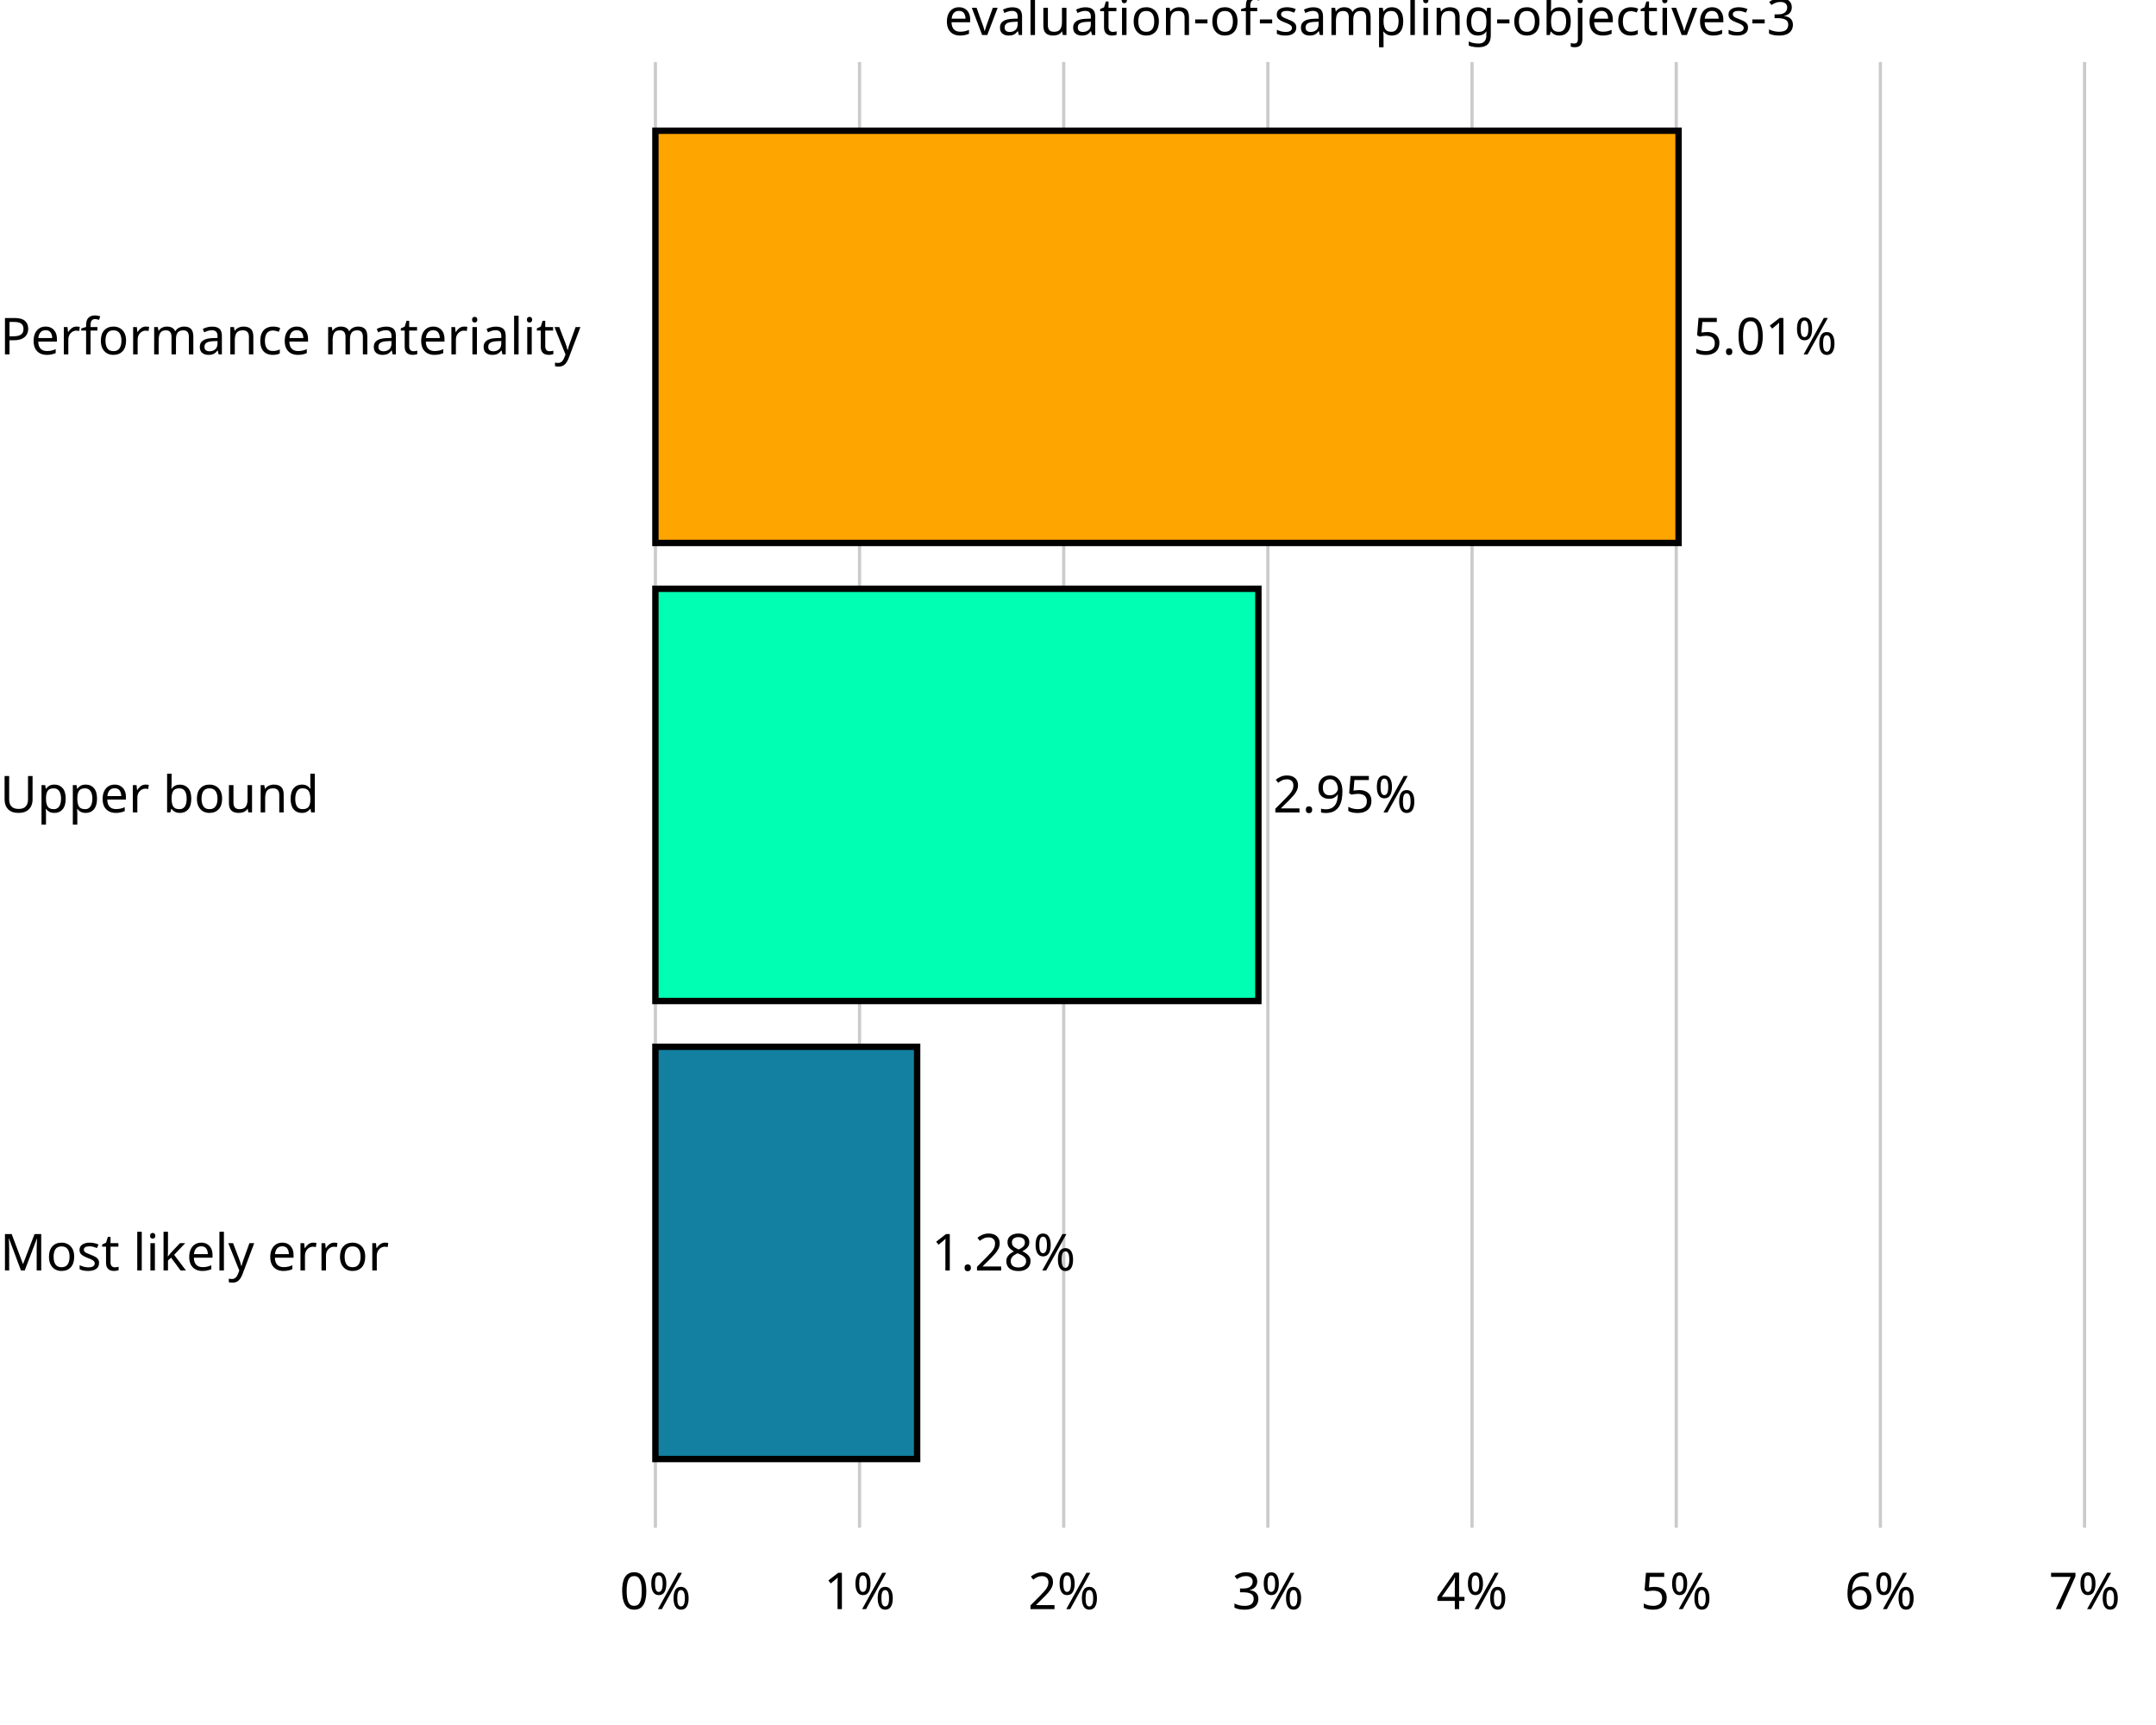
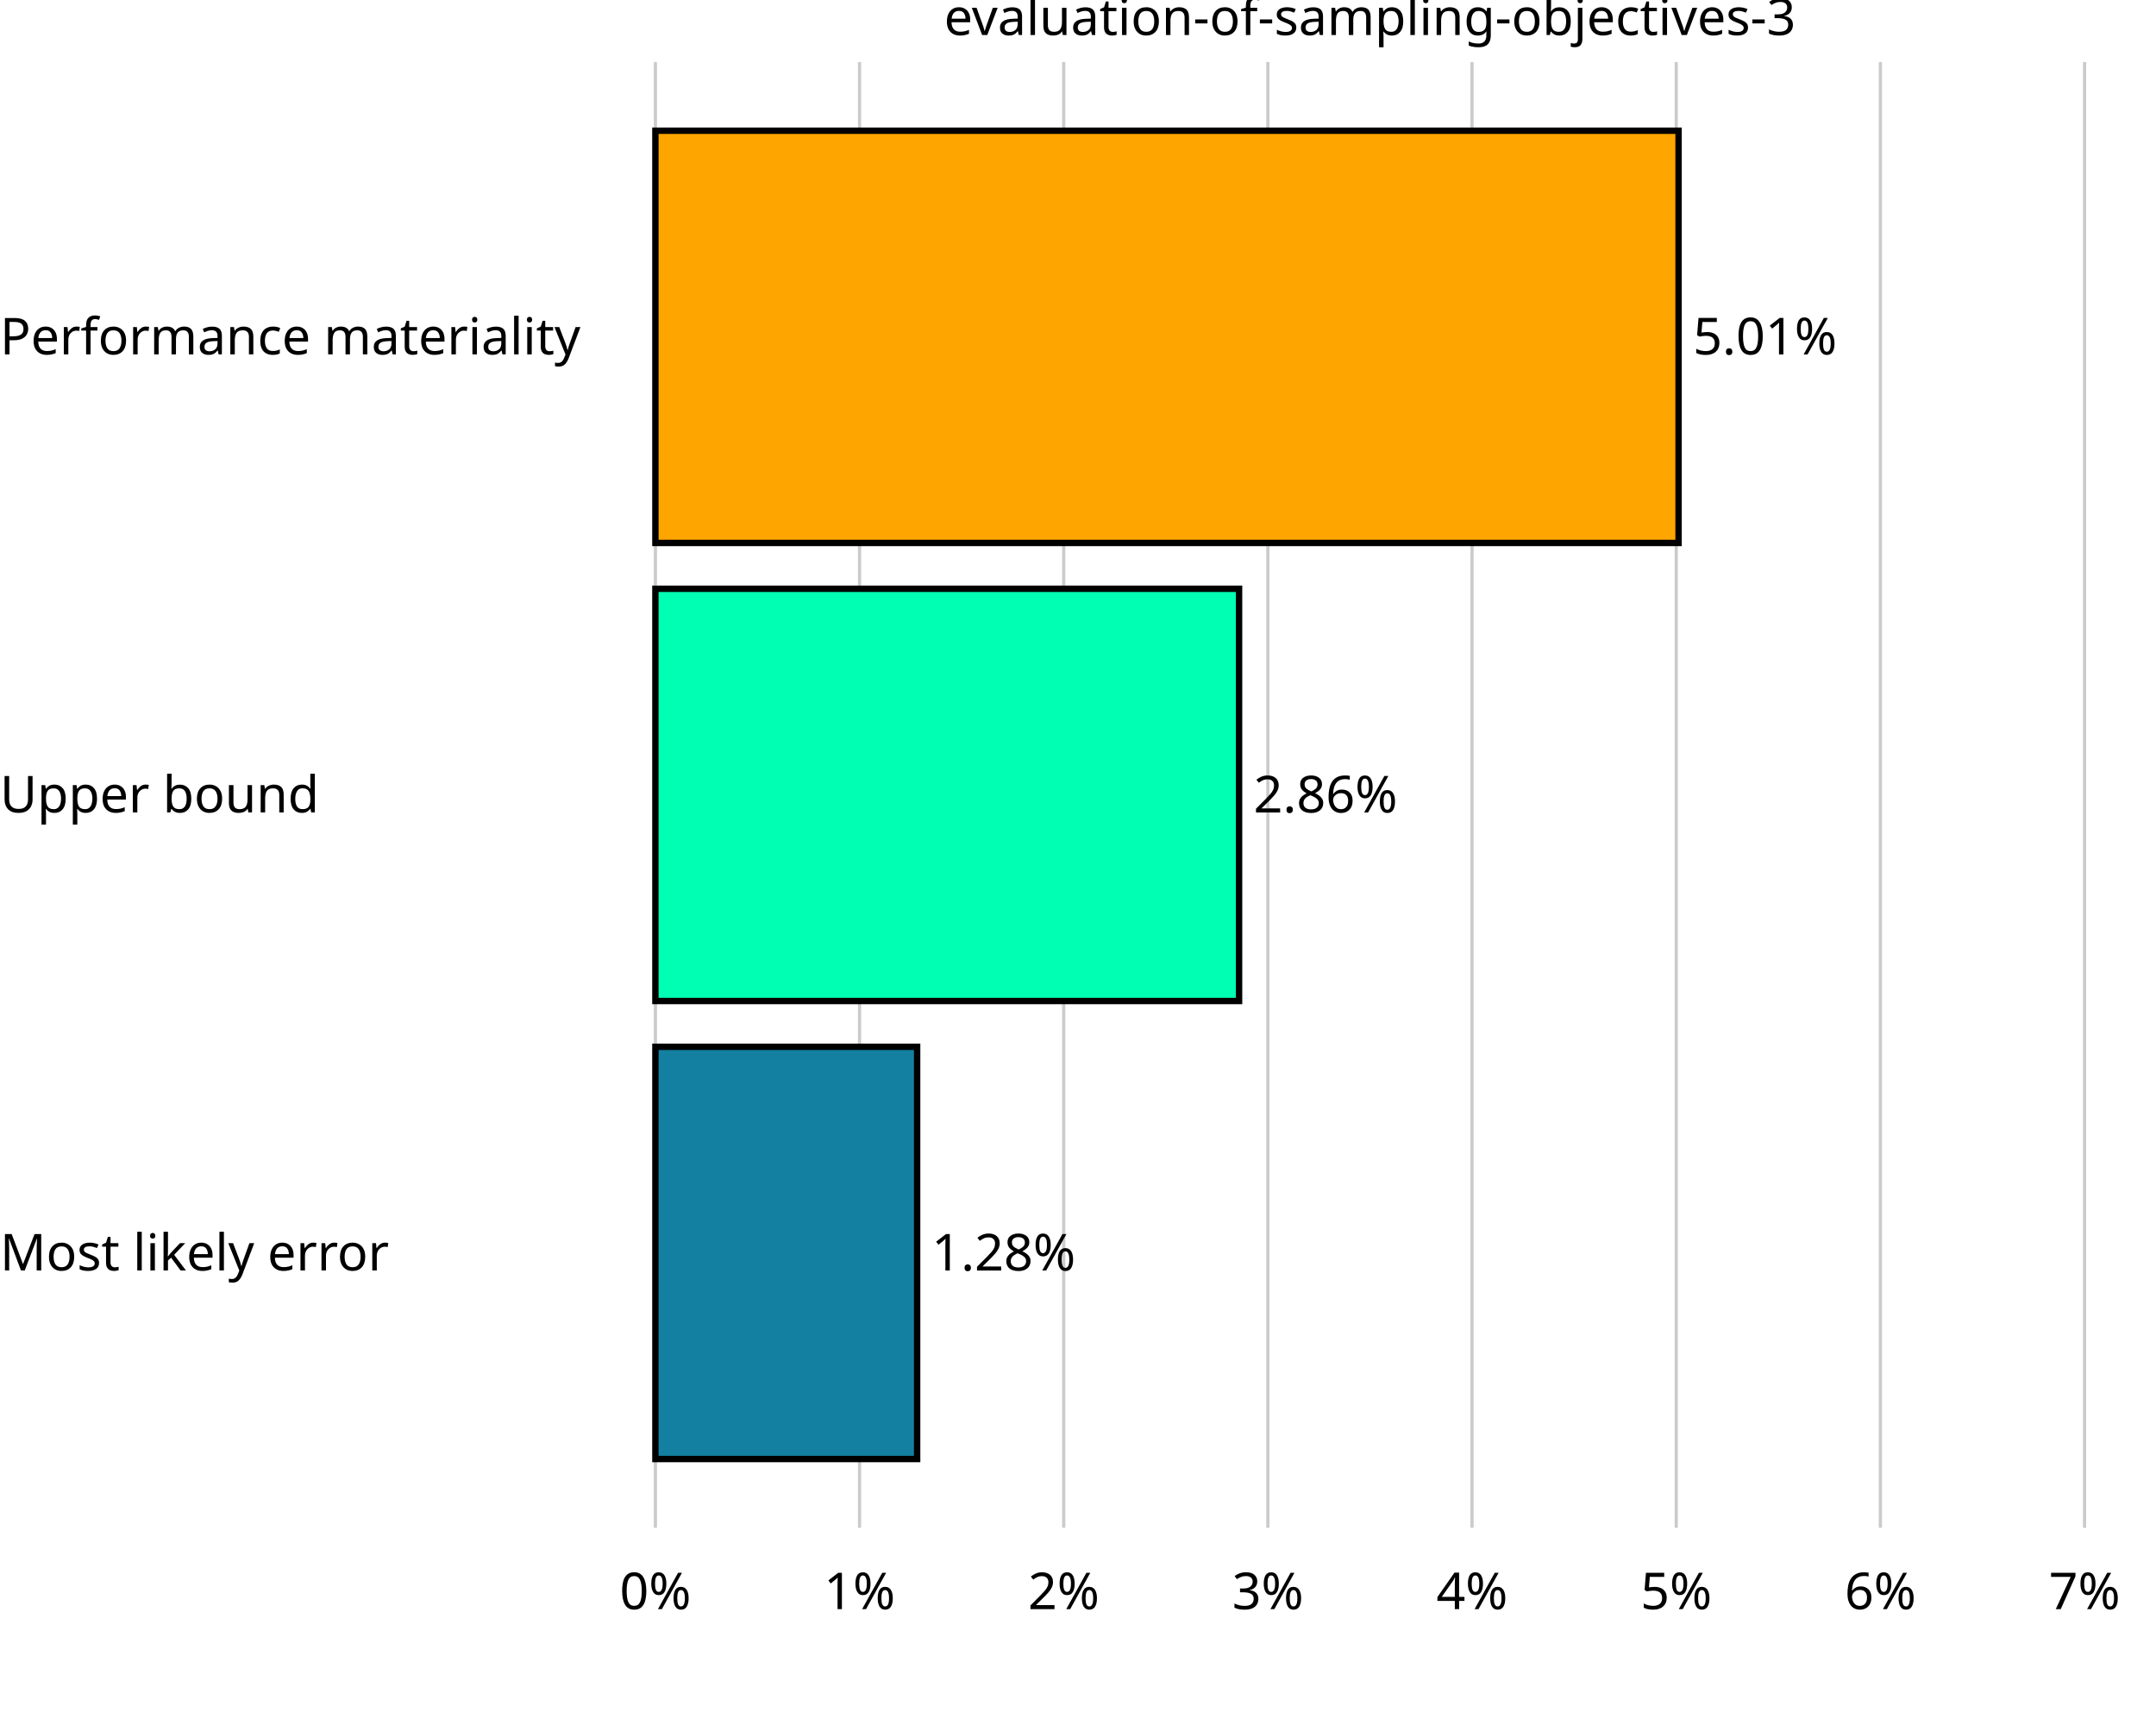
<svg xmlns="http://www.w3.org/2000/svg" class="svglite" data-engine-version="2.0" width="720.00pt" height="576.00pt" viewBox="0 0 720.00 576.00">
  <defs>
    <style type="text/css">
    .svglite line, .svglite polyline, .svglite polygon, .svglite path, .svglite rect, .svglite circle {
      fill: none;
      stroke: #000000;
      stroke-linecap: round;
      stroke-linejoin: round;
      stroke-miterlimit: 10.00;
    }
  </style>
  </defs>
  <rect width="100%" height="100%" style="stroke: none; fill: #FFFFFF;" />
  <defs>
    <clipPath id="cpMC4wMHw3MjAuMDB8MC4wMHw1NzYuMDA=">
      <rect x="0.00" y="0.00" width="720.00" height="576.00" />
    </clipPath>
  </defs>
  <g clip-path="url(#cpMC4wMHw3MjAuMDB8MC4wMHw1NzYuMDA=)">
    <rect x="0.00" y="0.00" width="720.00" height="576.00" style="stroke-width: 10.67; stroke: none;" />
  </g>
  <defs>
    <clipPath id="cpMTk1LjAxfDcyMC4wMHwyMC43MXw1MTAuMTQ=">
      <rect x="195.01" y="20.71" width="524.99" height="489.43" />
    </clipPath>
  </defs>
  <g clip-path="url(#cpMTk1LjAxfDcyMC4wMHwyMC43MXw1MTAuMTQ=)">
    <rect x="195.01" y="20.71" width="524.99" height="489.43" style="stroke-width: 10.67; stroke: none;" />
    <polyline points="218.87,510.14 218.87,20.71 " style="stroke-width: 1.07; stroke: #CBCBCB; stroke-linecap: butt;" />
    <polyline points="287.05,510.14 287.05,20.71 " style="stroke-width: 1.07; stroke: #CBCBCB; stroke-linecap: butt;" />
    <polyline points="355.23,510.14 355.23,20.71 " style="stroke-width: 1.07; stroke: #CBCBCB; stroke-linecap: butt;" />
    <polyline points="423.41,510.14 423.41,20.71 " style="stroke-width: 1.07; stroke: #CBCBCB; stroke-linecap: butt;" />
    <polyline points="491.59,510.14 491.59,20.71 " style="stroke-width: 1.07; stroke: #CBCBCB; stroke-linecap: butt;" />
    <polyline points="559.78,510.14 559.78,20.71 " style="stroke-width: 1.07; stroke: #CBCBCB; stroke-linecap: butt;" />
    <polyline points="627.96,510.14 627.96,20.71 " style="stroke-width: 1.07; stroke: #CBCBCB; stroke-linecap: butt;" />
    <polyline points="696.14,510.14 696.14,20.71 " style="stroke-width: 1.07; stroke: #CBCBCB; stroke-linecap: butt;" />
    <rect x="218.87" y="349.54" width="87.41" height="137.65" style="stroke-width: 2.13; stroke-linecap: butt; stroke-linejoin: miter; fill: #1380A1;" />
-     <rect x="218.87" y="196.60" width="201.37" height="137.65" style="stroke-width: 2.13; stroke-linecap: butt; stroke-linejoin: miter; fill: #00FFB3;" />
+     <rect x="218.87" y="196.60" width="194.92" height="137.65" style="stroke-width: 2.13; stroke-linecap: butt; stroke-linejoin: miter; fill: #00FFB3;" />
    <rect x="218.87" y="43.65" width="341.69" height="137.65" style="stroke-width: 2.13; stroke-linecap: butt; stroke-linejoin: miter; fill: #FFA500;" />
    <text x="311.12" y="424.25" style="font-size: 17.07px; font-family: sans;" textLength="48.41px" lengthAdjust="spacingAndGlyphs">1.28%</text>
-     <text x="425.09" y="271.30" style="font-size: 17.07px; font-family: sans;" textLength="48.41px" lengthAdjust="spacingAndGlyphs">2.95%</text>
+     <text x="418.63" y="271.30" style="font-size: 17.07px; font-family: sans;" textLength="48.41px" lengthAdjust="spacingAndGlyphs">2.86%</text>
    <text x="565.40" y="118.35" style="font-size: 17.07px; font-family: sans;" textLength="48.41px" lengthAdjust="spacingAndGlyphs">5.01%</text>
    <rect x="195.01" y="20.71" width="524.99" height="489.43" style="stroke-width: 0.00; stroke: none;" />
  </g>
  <g clip-path="url(#cpMC4wMHw3MjAuMDB8MC4wMHw1NzYuMDA=)">
    <polyline points="195.01,510.14 195.01,20.71 " style="stroke-width: 0.00; stroke: none; stroke-linecap: butt;" />
    <text x="-0" y="424.22" style="font-size: 17.00px; font-family: sans;" textLength="119.98px" lengthAdjust="spacingAndGlyphs">Most likely error</text>
    <text x="-0" y="271.27" style="font-size: 17.00px; font-family: sans;" textLength="98.31px" lengthAdjust="spacingAndGlyphs">Upper bound</text>
    <text x="-0" y="118.33" style="font-size: 17.00px; font-family: sans;" textLength="179.53px" lengthAdjust="spacingAndGlyphs">Performance materiality</text>
    <polyline points="195.01,510.14 720.00,510.14 " style="stroke-width: 0.00; stroke: none; stroke-linecap: butt;" />
    <text x="218.87" y="537.32" text-anchor="middle" style="font-size: 17.00px; font-family: sans;" textLength="24.57px" lengthAdjust="spacingAndGlyphs">0%</text>
    <text x="287.05" y="537.32" text-anchor="middle" style="font-size: 17.00px; font-family: sans;" textLength="24.57px" lengthAdjust="spacingAndGlyphs">1%</text>
    <text x="355.23" y="537.32" text-anchor="middle" style="font-size: 17.00px; font-family: sans;" textLength="24.57px" lengthAdjust="spacingAndGlyphs">2%</text>
    <text x="423.41" y="537.32" text-anchor="middle" style="font-size: 17.00px; font-family: sans;" textLength="24.57px" lengthAdjust="spacingAndGlyphs">3%</text>
    <text x="491.59" y="537.32" text-anchor="middle" style="font-size: 17.00px; font-family: sans;" textLength="24.57px" lengthAdjust="spacingAndGlyphs">4%</text>
    <text x="559.78" y="537.32" text-anchor="middle" style="font-size: 17.00px; font-family: sans;" textLength="24.57px" lengthAdjust="spacingAndGlyphs">5%</text>
    <text x="627.96" y="537.32" text-anchor="middle" style="font-size: 17.00px; font-family: sans;" textLength="24.57px" lengthAdjust="spacingAndGlyphs">6%</text>
    <text x="696.14" y="537.32" text-anchor="middle" style="font-size: 17.00px; font-family: sans;" textLength="24.57px" lengthAdjust="spacingAndGlyphs">7%</text>
    <text x="457.50" y="11.70" text-anchor="middle" style="font-size: 17.00px; font-family: sans;" textLength="267.44px" lengthAdjust="spacingAndGlyphs">evaluation-of-sampling-objectives-3</text>
  </g>
</svg>
